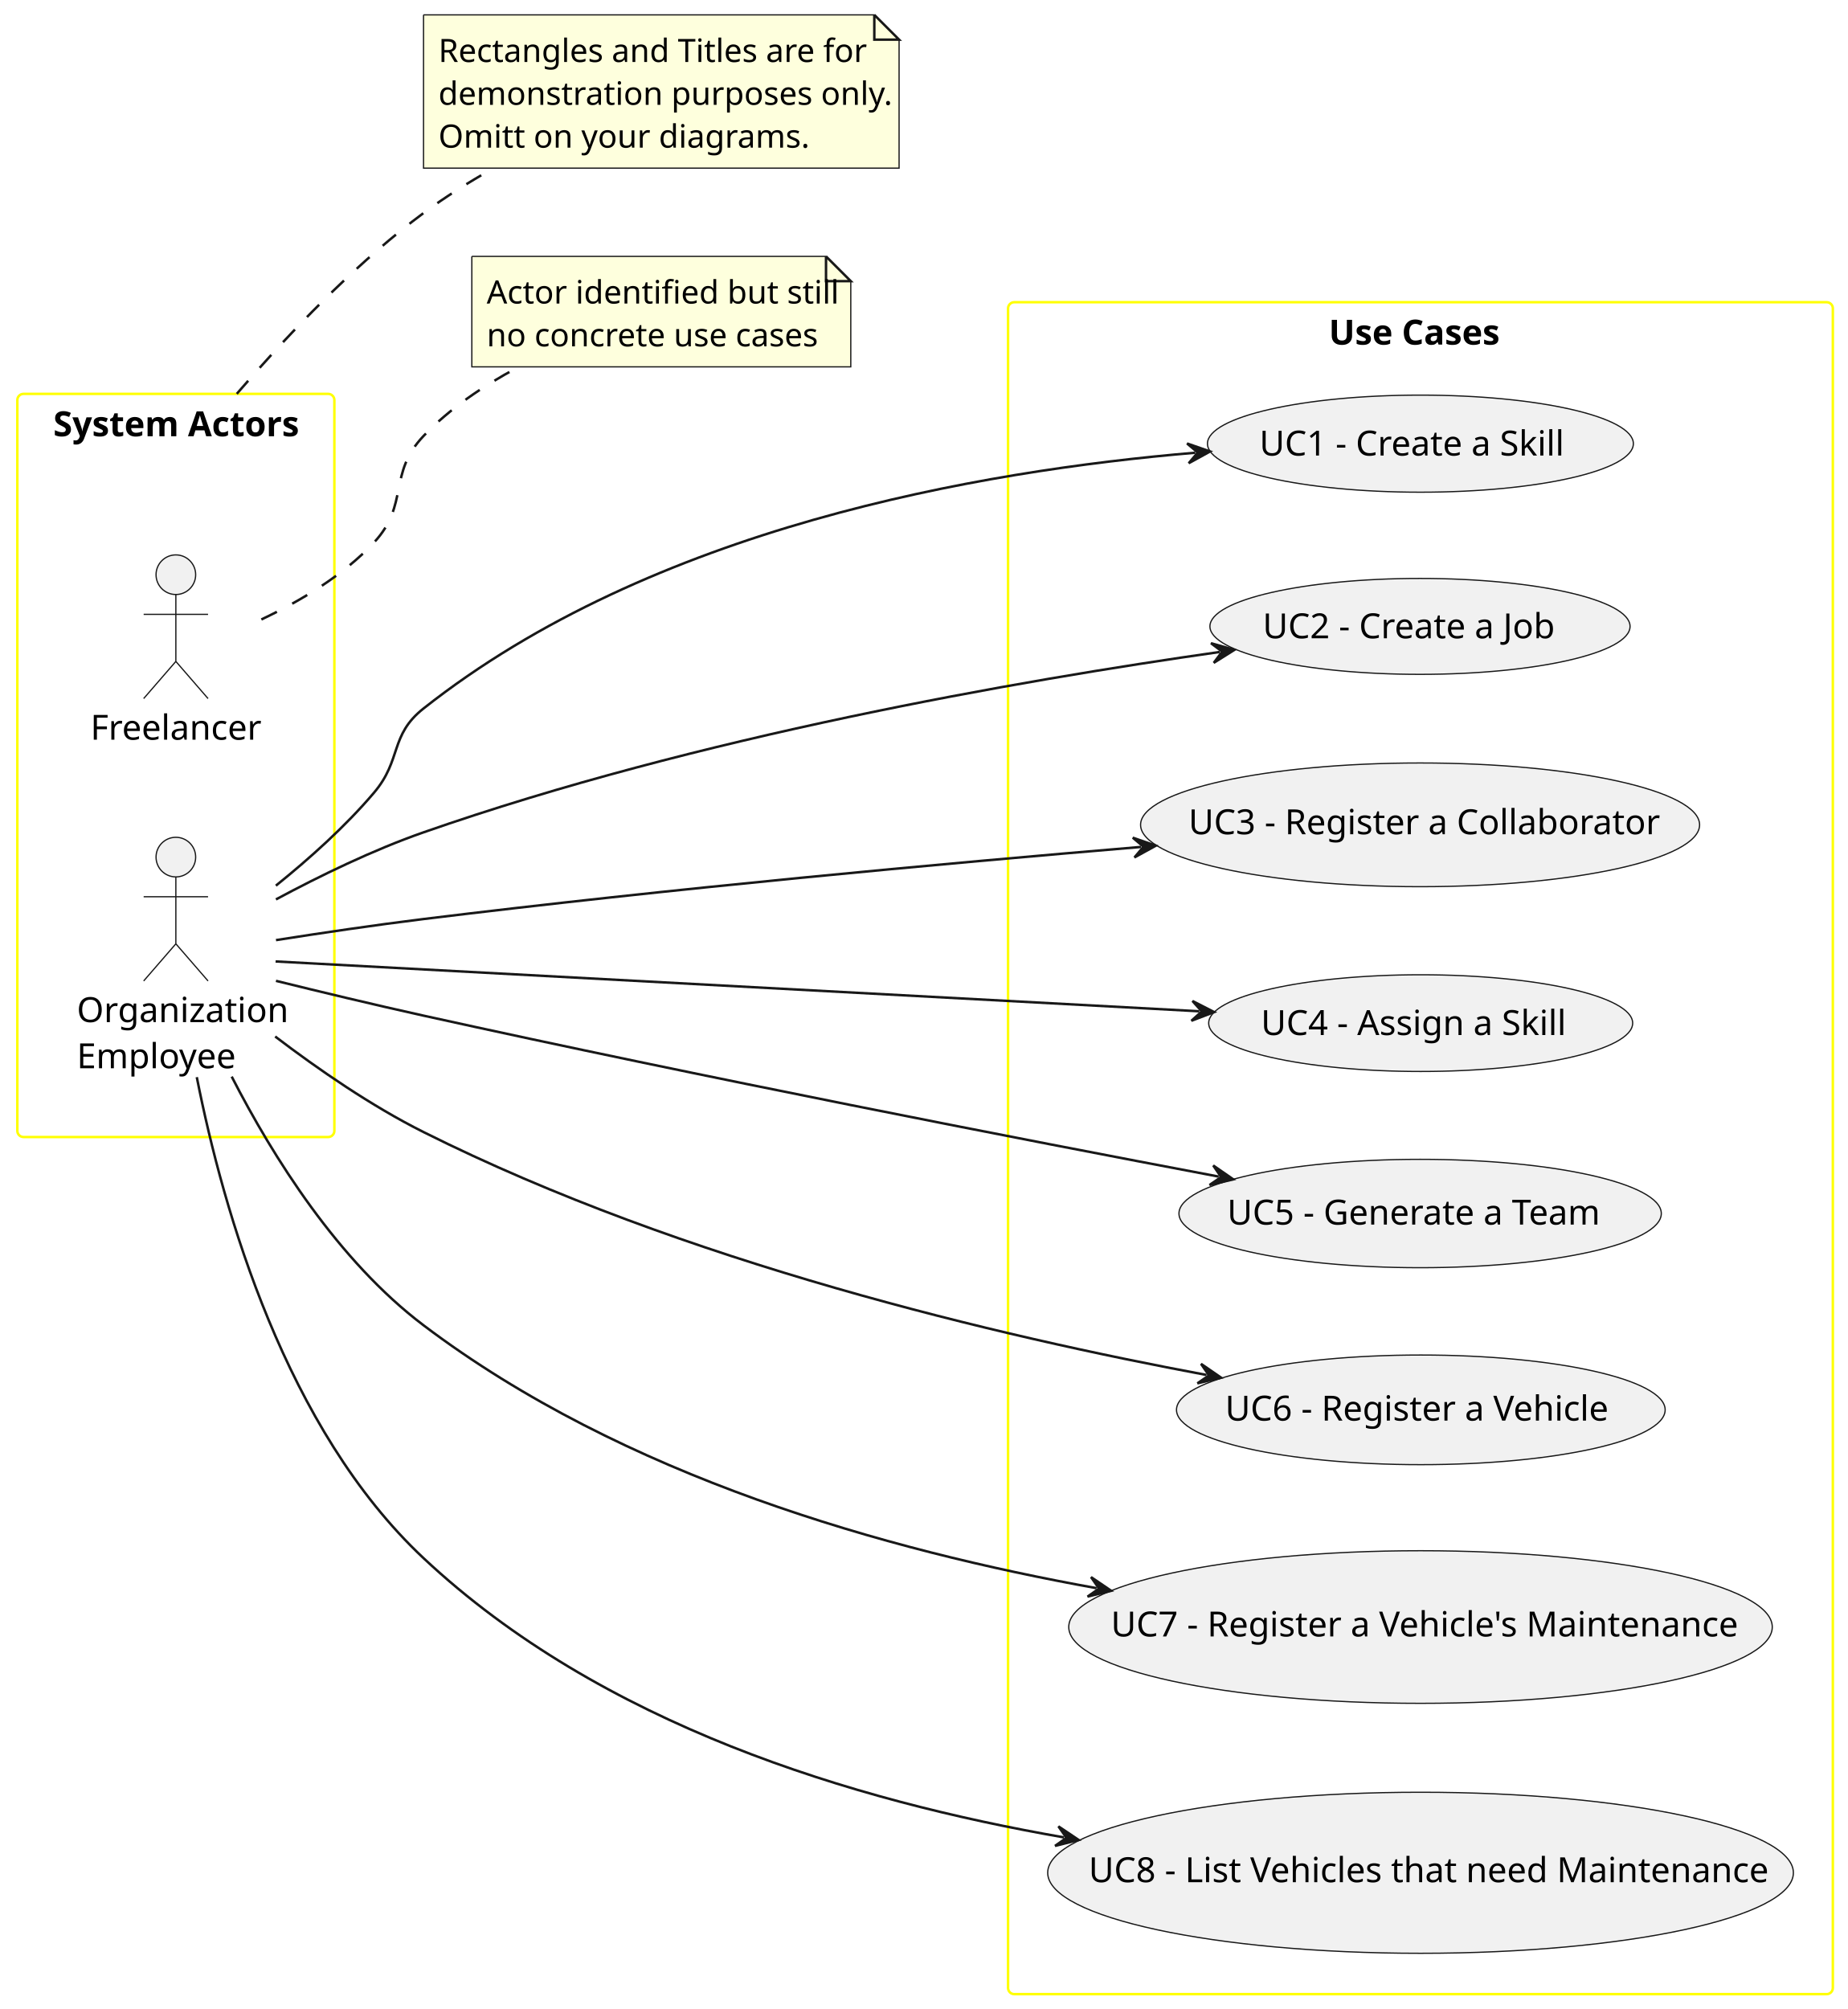
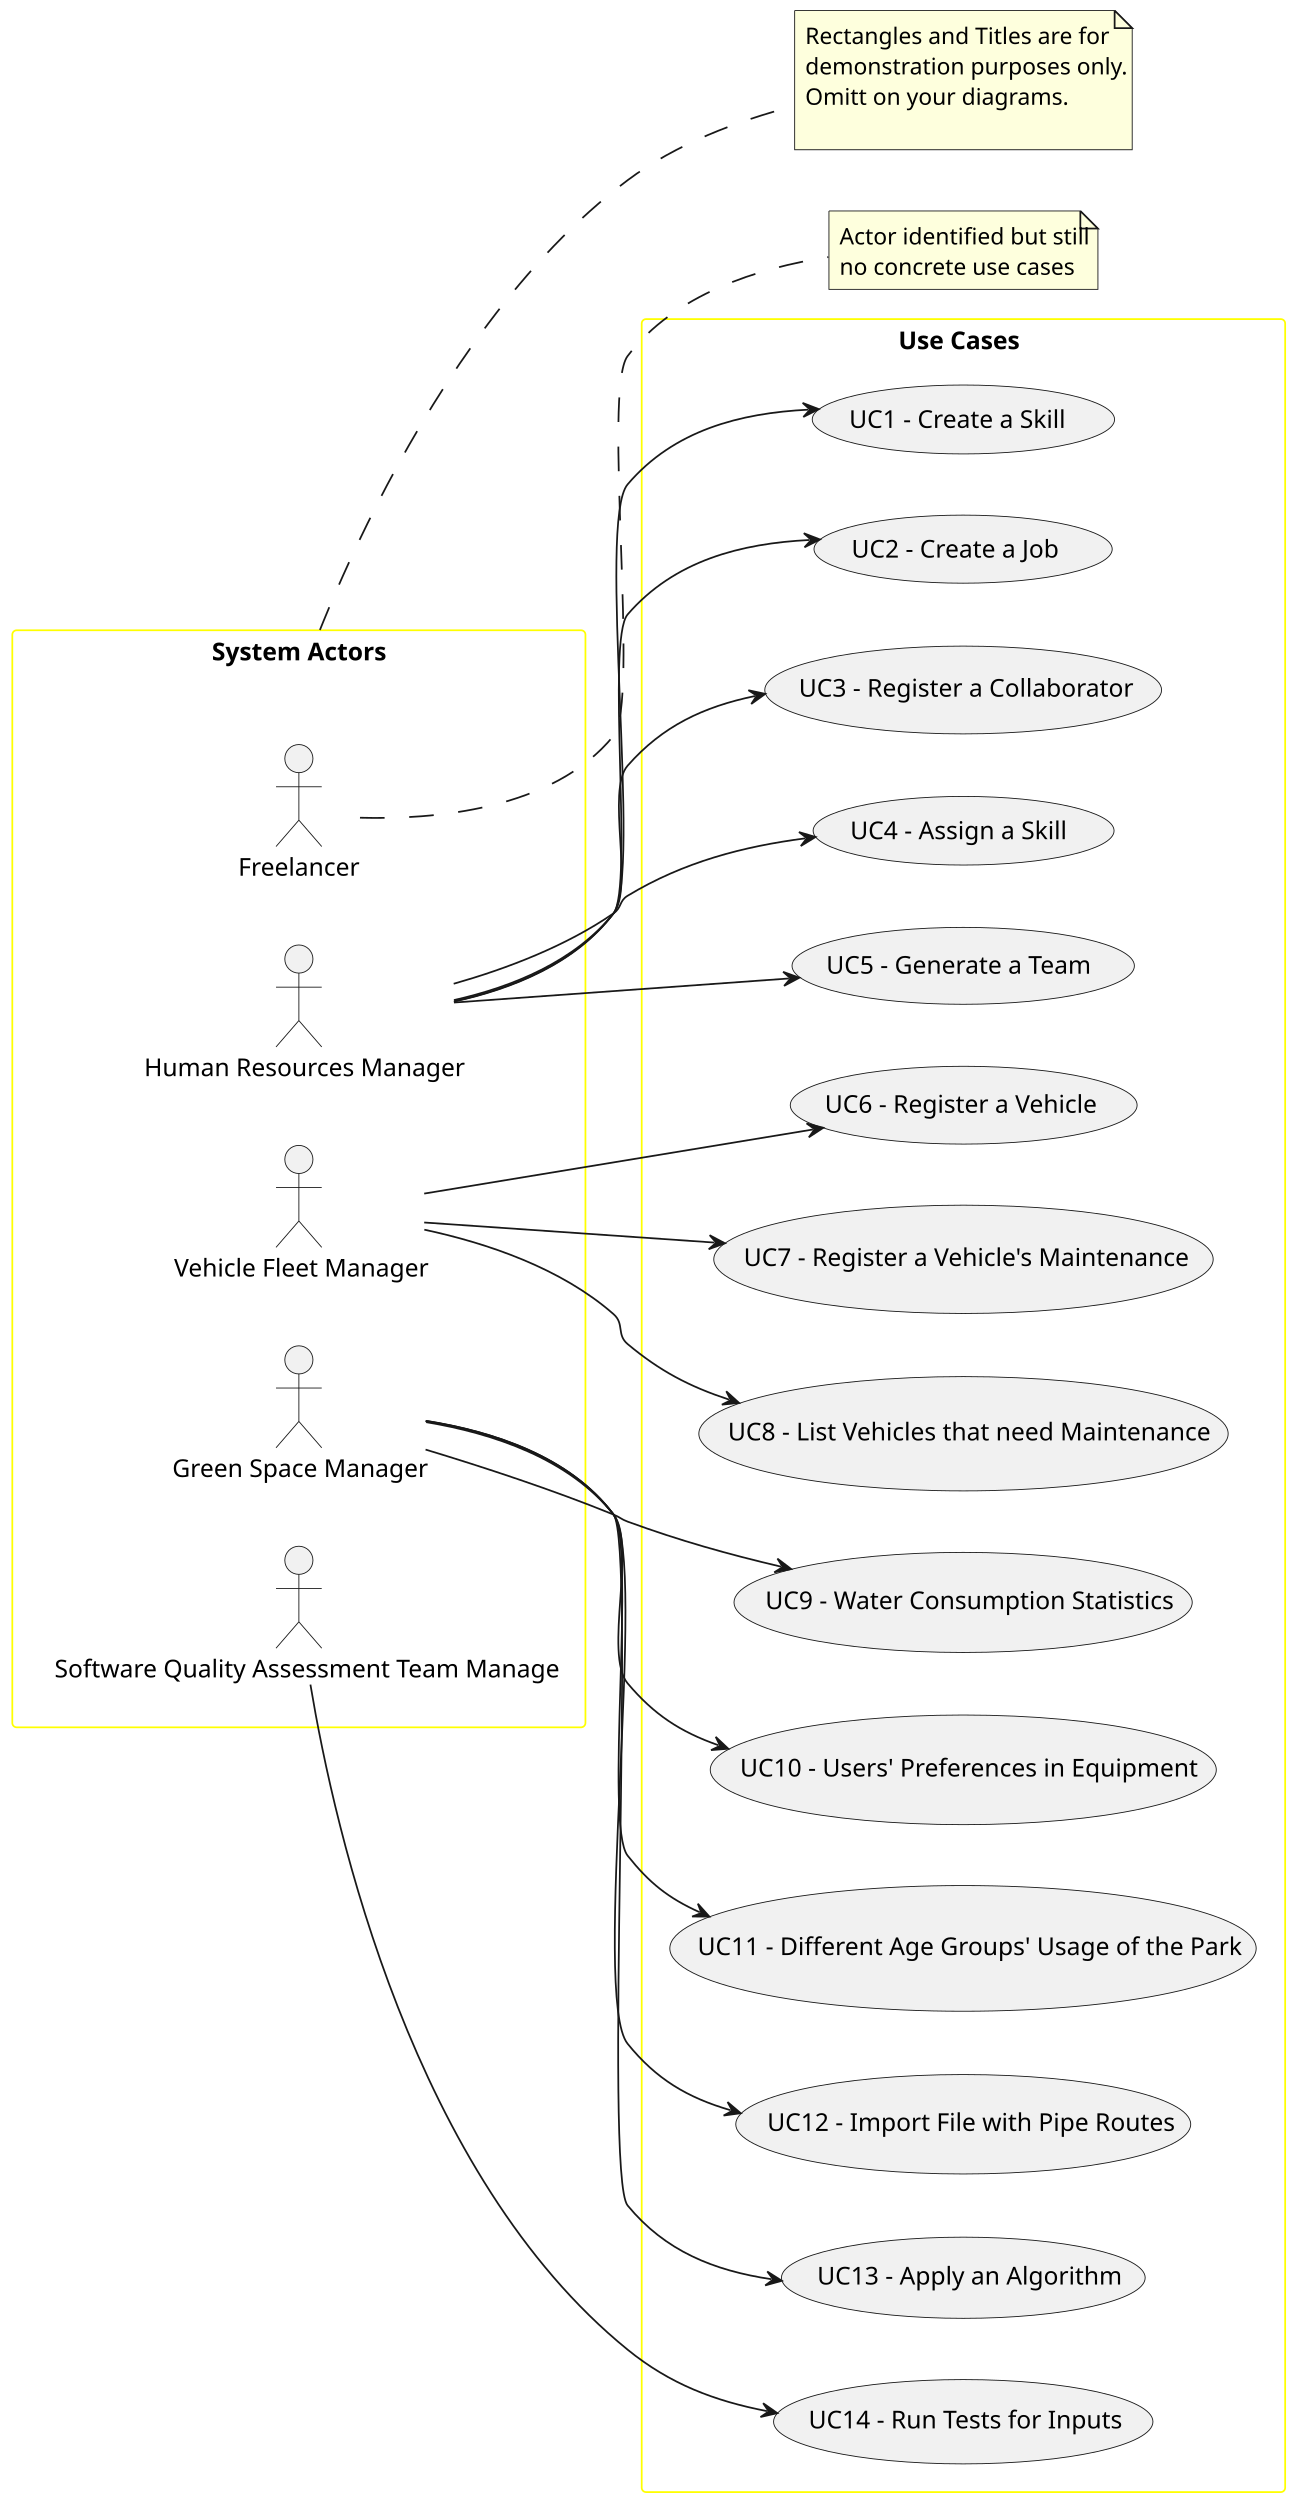
- <svg xmlns="http://www.w3.org/2000/svg" contentStyleType="text/css" height="811px" preserveAspectRatio="none" style="width:746px;height:811px;background:#FFFFFF;" version="1.1" viewBox="0 0 746 811" width="746px" zoomAndPan="magnify">
+ <svg xmlns="http://www.w3.org/2000/svg" contentStyleType="text/css" height="711.5px" preserveAspectRatio="none" style="width:368px;height:711px;background:#FFFFFF;" version="1.1" viewBox="0 0 368 711" width="368.5px" zoomAndPan="magnify">
  <defs />
  <g>
    <g id="cluster_actors">
-       <rect fill="none" height="300" rx="2.5" ry="2.5" style="stroke:#FFFF00;stroke-width:1.0;" width="128" x="7" y="159" />
-       <text fill="#000000" font-family="sans-serif" font-size="14" font-weight="bold" lengthAdjust="spacing" textLength="99" x="21.5" y="176.107">System Actors</text>
+       <rect fill="none" height="312" rx="1.25" ry="1.25" style="stroke:#FFFF00;stroke-width:0.5;" width="163" x="3.5" y="179.25" />
+       <text fill="#000000" font-family="sans-serif" font-size="7" font-weight="bold" lengthAdjust="spacing" textLength="49.5" x="60.25" y="187.804">System Actors</text>
    </g>
    <g id="cluster_usecases">
-       <rect fill="none" height="683" rx="2.5" ry="2.5" style="stroke:#FFFF00;stroke-width:1.0;" width="333" x="407" y="122" />
-       <text fill="#000000" font-family="sans-serif" font-size="14" font-weight="bold" lengthAdjust="spacing" textLength="74" x="536.5" y="139.107">Use Cases</text>
+       <rect fill="none" height="618" rx="1.25" ry="1.25" style="stroke:#FFFF00;stroke-width:0.5;" width="183" x="182.5" y="90.75" />
+       <text fill="#000000" font-family="sans-serif" font-size="7" font-weight="bold" lengthAdjust="spacing" textLength="37" x="255.5" y="99.304">Use Cases</text>
    </g>
    <g id="elem_Freelancer">
-       <ellipse cx="71" cy="232" fill="#F1F1F1" rx="8" ry="8" style="stroke:#181818;stroke-width:0.5;" />
-       <path d="M71,240 L71,267 M58,248 L84,248 M71,267 L58,282 M71,267 L84,282 " fill="none" style="stroke:#181818;stroke-width:0.5;" />
-       <text fill="#000000" font-family="sans-serif" font-size="14" lengthAdjust="spacing" textLength="69" x="36.5" y="298.607">Freelancer</text>
+       <ellipse cx="85" cy="215.75" fill="#F1F1F1" rx="4" ry="4" style="stroke:#181818;stroke-width:0.25;" />
+       <path d="M85,219.75 L85,233.25 M78.5,223.75 L91.5,223.75 M85,233.25 L78.5,240.75 M85,233.25 L91.5,240.75 " fill="none" style="stroke:#181818;stroke-width:0.25;" />
+       <text fill="#000000" font-family="sans-serif" font-size="7" lengthAdjust="spacing" textLength="34.5" x="67.75" y="249.054">Freelancer</text>
    </g>
-     <g id="elem_Employee">
-       <ellipse cx="71" cy="346" fill="#F1F1F1" rx="8" ry="8" style="stroke:#181818;stroke-width:0.5;" />
-       <path d="M71,354 L71,381 M58,362 L84,362 M71,381 L58,396 M71,381 L84,396 " fill="none" style="stroke:#181818;stroke-width:0.5;" />
-       <text fill="#000000" font-family="sans-serif" font-size="14" lengthAdjust="spacing" textLength="80" x="31" y="412.607">Organization</text>
-       <text fill="#000000" font-family="sans-serif" font-size="14" lengthAdjust="spacing" textLength="62" x="31" y="431.228">Employee</text>
+     <g id="elem_HRM">
+       <ellipse cx="85" cy="272.75" fill="#F1F1F1" rx="4" ry="4" style="stroke:#181818;stroke-width:0.25;" />
+       <path d="M85,276.75 L85,290.25 M78.5,280.75 L91.5,280.75 M85,290.25 L78.5,297.75 M85,290.25 L91.5,297.75 " fill="none" style="stroke:#181818;stroke-width:0.25;" />
+       <text fill="#000000" font-family="sans-serif" font-size="7" lengthAdjust="spacing" textLength="88" x="41" y="306.054">Human Resources Manager</text>
+     </g>
+     <g id="elem_VFM">
+       <ellipse cx="85" cy="329.75" fill="#F1F1F1" rx="4" ry="4" style="stroke:#181818;stroke-width:0.25;" />
+       <path d="M85,333.75 L85,347.25 M78.5,337.75 L91.5,337.75 M85,347.25 L78.5,354.75 M85,347.25 L91.5,354.75 " fill="none" style="stroke:#181818;stroke-width:0.25;" />
+       <text fill="#000000" font-family="sans-serif" font-size="7" lengthAdjust="spacing" textLength="71" x="49.5" y="363.054">Vehicle Fleet Manager</text>
+     </g>
+     <g id="elem_GSM">
+       <ellipse cx="85" cy="386.75" fill="#F1F1F1" rx="4" ry="4" style="stroke:#181818;stroke-width:0.25;" />
+       <path d="M85,390.75 L85,404.25 M78.5,394.75 L91.5,394.75 M85,404.25 L78.5,411.75 M85,404.25 L91.5,411.75 " fill="none" style="stroke:#181818;stroke-width:0.25;" />
+       <text fill="#000000" font-family="sans-serif" font-size="7" lengthAdjust="spacing" textLength="72" x="49" y="420.054">Green Space Manager</text>
+     </g>
+     <g id="elem_QAM">
+       <ellipse cx="85" cy="443.75" fill="#F1F1F1" rx="4" ry="4" style="stroke:#181818;stroke-width:0.25;" />
+       <path d="M85,447.75 L85,461.25 M78.5,451.75 L91.5,451.75 M85,461.25 L78.5,468.75 M85,461.25 L91.5,468.75 " fill="none" style="stroke:#181818;stroke-width:0.25;" />
+       <text fill="#000000" font-family="sans-serif" font-size="7" lengthAdjust="spacing" textLength="139" x="15.5" y="477.054">Software Quality Assessment Team Manage</text>
    </g>
    <g id="elem_UC1">
-       <ellipse cx="573.483" cy="179.097" fill="#F1F1F1" rx="85.983" ry="19.597" style="stroke:#181818;stroke-width:0.5;" />
-       <text fill="#000000" font-family="sans-serif" font-size="14" lengthAdjust="spacing" textLength="124" x="508.483" y="183.9">UC1 - Create a Skill</text>
+       <ellipse cx="273.992" cy="119.298" fill="#F1F1F1" rx="42.992" ry="9.798" style="stroke:#181818;stroke-width:0.25;" />
+       <text fill="#000000" font-family="sans-serif" font-size="7" lengthAdjust="spacing" textLength="62" x="241.492" y="121.7">UC1 - Create a Skill</text>
    </g>
    <g id="elem_UC2">
-       <ellipse cx="573.314" cy="252.863" fill="#F1F1F1" rx="84.814" ry="19.363" style="stroke:#181818;stroke-width:0.5;" />
-       <text fill="#000000" font-family="sans-serif" font-size="14" lengthAdjust="spacing" textLength="121" x="509.814" y="257.666">UC2 - Create a Job</text>
+       <ellipse cx="273.907" cy="156.181" fill="#F1F1F1" rx="42.407" ry="9.681" style="stroke:#181818;stroke-width:0.25;" />
+       <text fill="#000000" font-family="sans-serif" font-size="7" lengthAdjust="spacing" textLength="60.5" x="242.157" y="158.583">UC2 - Create a Job</text>
    </g>
    <g id="elem_UC3">
-       <ellipse cx="573.352" cy="332.97" fill="#F1F1F1" rx="112.852" ry="24.97" style="stroke:#181818;stroke-width:0.5;" />
-       <text fill="#000000" font-family="sans-serif" font-size="14" lengthAdjust="spacing" textLength="187" x="479.852" y="336.767">UC3 - Register a Collaborator</text>
+       <ellipse cx="273.926" cy="196.235" fill="#F1F1F1" rx="56.426" ry="12.485" style="stroke:#181818;stroke-width:0.25;" />
+       <text fill="#000000" font-family="sans-serif" font-size="7" lengthAdjust="spacing" textLength="93.5" x="227.176" y="198.134">UC3 - Register a Collaborator</text>
    </g>
    <g id="elem_UC4">
-       <ellipse cx="573.592" cy="413.018" fill="#F1F1F1" rx="85.592" ry="19.518" style="stroke:#181818;stroke-width:0.5;" />
-       <text fill="#000000" font-family="sans-serif" font-size="14" lengthAdjust="spacing" textLength="123" x="509.092" y="417.822">UC4 - Assign a Skill</text>
+       <ellipse cx="274.046" cy="236.259" fill="#F1F1F1" rx="42.796" ry="9.759" style="stroke:#181818;stroke-width:0.25;" />
+       <text fill="#000000" font-family="sans-serif" font-size="7" lengthAdjust="spacing" textLength="61.5" x="241.796" y="238.661">UC4 - Assign a Skill</text>
    </g>
    <g id="elem_UC5">
-       <ellipse cx="573.372" cy="489.875" fill="#F1F1F1" rx="97.373" ry="21.875" style="stroke:#181818;stroke-width:0.5;" />
-       <text fill="#000000" font-family="sans-serif" font-size="14" lengthAdjust="spacing" textLength="152" x="495.46" y="494.345">UC5 - Generate a Team</text>
+       <ellipse cx="273.936" cy="274.687" fill="#F1F1F1" rx="48.686" ry="10.937" style="stroke:#181818;stroke-width:0.25;" />
+       <text fill="#000000" font-family="sans-serif" font-size="7" lengthAdjust="spacing" textLength="76" x="234.98" y="276.923">UC5 - Generate a Team</text>
    </g>
    <g id="elem_UC6">
-       <ellipse cx="573.651" cy="569.13" fill="#F1F1F1" rx="98.651" ry="22.13" style="stroke:#181818;stroke-width:0.5;" />
-       <text fill="#000000" font-family="sans-serif" font-size="14" lengthAdjust="spacing" textLength="155" x="494.638" y="573.47">UC6 - Register a Vehicle</text>
+       <ellipse cx="274.075" cy="314.315" fill="#F1F1F1" rx="49.325" ry="11.065" style="stroke:#181818;stroke-width:0.25;" />
+       <text fill="#000000" font-family="sans-serif" font-size="7" lengthAdjust="spacing" textLength="77.5" x="234.569" y="316.485">UC6 - Register a Vehicle</text>
    </g>
    <g id="elem_UC7">
-       <ellipse cx="573.526" cy="656.805" fill="#F1F1F1" rx="142.026" ry="30.805" style="stroke:#181818;stroke-width:0.5;" />
-       <text fill="#000000" font-family="sans-serif" font-size="14" lengthAdjust="spacing" textLength="250" x="448.526" y="660.602">UC7 - Register a Vehicle's Maintenance</text>
+       <ellipse cx="274.013" cy="358.153" fill="#F1F1F1" rx="71.013" ry="15.403" style="stroke:#181818;stroke-width:0.25;" />
+       <text fill="#000000" font-family="sans-serif" font-size="7" lengthAdjust="spacing" textLength="125" x="211.513" y="360.051">UC7 - Register a Vehicle's Maintenance</text>
    </g>
    <g id="elem_UC8">
-       <ellipse cx="573.537" cy="756.007" fill="#F1F1F1" rx="150.537" ry="32.507" style="stroke:#181818;stroke-width:0.5;" />
-       <text fill="#000000" font-family="sans-serif" font-size="14" lengthAdjust="spacing" textLength="268" x="439.537" y="759.804">UC8 - List Vehicles that need Maintenance</text>
+       <ellipse cx="274.019" cy="407.754" fill="#F1F1F1" rx="75.269" ry="16.254" style="stroke:#181818;stroke-width:0.25;" />
+       <text fill="#000000" font-family="sans-serif" font-size="7" lengthAdjust="spacing" textLength="134" x="207.018" y="409.652">UC8 - List Vehicles that need Maintenance</text>
    </g>
-     <g id="elem_GMN5">
-       <path d="M190.5,103.5 L190.5,148.082 L343.5,148.082 L343.5,113.5 L333.5,103.5 L190.5,103.5 " fill="#FEFFDD" style="stroke:#181818;stroke-width:0.5;" />
-       <path d="M333.5,103.5 L333.5,113.5 L343.5,113.5 L333.5,103.5 " fill="#FEFFDD" style="stroke:#181818;stroke-width:1.0;" />
-       <text fill="#000000" font-family="sans-serif" font-size="13" lengthAdjust="spacing" textLength="132" x="196.5" y="122.528">Actor identified but still</text>
-       <text fill="#000000" font-family="sans-serif" font-size="13" lengthAdjust="spacing" textLength="132" x="196.5" y="139.819">no concrete use cases</text>
+     <g id="elem_UC9">
+       <ellipse cx="273.908" cy="455.732" fill="#F1F1F1" rx="65.158" ry="14.232" style="stroke:#181818;stroke-width:0.25;" />
+       <text fill="#000000" font-family="sans-serif" font-size="7" lengthAdjust="spacing" textLength="112.5" x="217.658" y="457.63">UC9 - Water Consumption Statistics</text>
    </g>
-     <g id="elem_GMN25">
-       <path d="M171,6 L171,67.873 L363,67.873 L363,16 L353,6 L171,6 " fill="#FEFFDD" style="stroke:#181818;stroke-width:0.5;" />
-       <path d="M353,6 L353,16 L363,16 L353,6 " fill="#FEFFDD" style="stroke:#181818;stroke-width:1.0;" />
-       <text fill="#000000" font-family="sans-serif" font-size="13" lengthAdjust="spacing" textLength="165" x="177" y="25.028">Rectangles and Titles are for</text>
-       <text fill="#000000" font-family="sans-serif" font-size="13" lengthAdjust="spacing" textLength="171" x="177" y="42.319">demonstration purposes only.</text>
-       <text fill="#000000" font-family="sans-serif" font-size="13" lengthAdjust="spacing" textLength="140" x="177" y="59.61">Omitt on your diagrams.</text>
+     <g id="elem_UC10">
+       <ellipse cx="273.956" cy="503.341" fill="#F1F1F1" rx="71.956" ry="15.591" style="stroke:#181818;stroke-width:0.25;" />
+       <text fill="#000000" font-family="sans-serif" font-size="7" lengthAdjust="spacing" textLength="127" x="210.456" y="505.24">UC10 - Users' Preferences in Equipment</text>
    </g>
-     <g id="link_Freelancer_GMN5">
-       <path d="M105.52,250.07 C120.92,242.8 138.49,232.45 151,219 C165.35,203.56 156.47,191.27 171,176 C181.54,164.93 195.07,155.82 208.6,148.56 " fill="none" id="Freelancer-GMN5" style="stroke:#181818;stroke-width:1.0;stroke-dasharray:7.0,7.0;" />
+     <g id="elem_UC11">
+       <ellipse cx="273.878" cy="554.126" fill="#F1F1F1" rx="83.378" ry="17.876" style="stroke:#181818;stroke-width:0.25;" />
+       <text fill="#000000" font-family="sans-serif" font-size="7" lengthAdjust="spacing" textLength="151" x="198.378" y="556.024">UC11 - Different Age Groups' Usage of the Park</text>
    </g>
-     <g id="link_Employee_UC1">
-       <path d="M111.38,357.53 C124.86,346.68 139.44,333.63 151,320 C162.34,306.63 157.24,296.87 171,286 C263.28,213.12 394.841,190.175 482.591,182.756 " fill="none" id="Employee-to-UC1" style="stroke:#181818;stroke-width:1.0;" />
-       <polygon fill="#181818" points="488.57,182.25,479.265,179.023,483.588,182.671,479.939,186.994,488.57,182.25" style="stroke:#181818;stroke-width:1.0;" />
+     <g id="elem_UC12">
+       <ellipse cx="273.943" cy="604.139" fill="#F1F1F1" rx="64.693" ry="14.139" style="stroke:#181818;stroke-width:0.25;" />
+       <text fill="#000000" font-family="sans-serif" font-size="7" lengthAdjust="spacing" textLength="111.5" x="218.193" y="606.037">UC12 - Import File with Pipe Routes</text>
    </g>
-     <g id="link_Employee_UC2">
-       <path d="M111.41,363.08 C129.14,353.56 150.64,343.11 171,336 C281.89,297.3 410.68,274.858 492.46,263.188 " fill="none" id="Employee-to-UC2" style="stroke:#181818;stroke-width:1.0;" />
-       <polygon fill="#181818" points="498.4,262.34,488.925,259.651,493.45,263.046,490.055,267.571,498.4,262.34" style="stroke:#181818;stroke-width:1.0;" />
+     <g id="elem_UC13">
+       <ellipse cx="273.97" cy="647.794" fill="#F1F1F1" rx="51.72" ry="11.544" style="stroke:#181818;stroke-width:0.25;" />
+       <text fill="#000000" font-family="sans-serif" font-size="7" lengthAdjust="spacing" textLength="83" x="232.403" y="649.718">UC13 - Apply an Algorithm</text>
    </g>
-     <g id="link_Employee_UC3">
-       <path d="M111.43,379.51 C129.55,376.66 151.33,373.42 171,371 C271.07,358.69 379.621,348.713 460.681,341.893 " fill="none" id="Employee-to-UC3" style="stroke:#181818;stroke-width:1.0;" />
-       <polygon fill="#181818" points="466.66,341.39,457.356,338.159,461.678,341.809,458.027,346.13,466.66,341.39" style="stroke:#181818;stroke-width:1.0;" />
+     <g id="elem_UC14">
+       <ellipse cx="273.948" cy="688.74" fill="#F1F1F1" rx="53.948" ry="11.99" style="stroke:#181818;stroke-width:0.25;" />
+       <text fill="#000000" font-family="sans-serif" font-size="7" lengthAdjust="spacing" textLength="88" x="229.948" y="690.638">UC14 - Run Tests for Inputs</text>
    </g>
-     <g id="link_Employee_UC4">
-       <path d="M111.27,388.12 C192.62,392.51 375.049,402.347 484.229,408.237 " fill="none" id="Employee-to-UC4" style="stroke:#181818;stroke-width:1.0;" />
-       <polygon fill="#181818" points="490.22,408.56,481.449,404.081,485.227,408.291,481.018,412.069,490.22,408.56" style="stroke:#181818;stroke-width:1.0;" />
+     <g id="elem_GMN8">
+       <path d="M235.75,60 L235.75,82.291 L312.25,82.291 L312.25,65 L307.25,60 L235.75,60 " fill="#FEFFDD" style="stroke:#181818;stroke-width:0.25;" />
+       <path d="M307.25,60 L307.25,65 L312.25,65 L307.25,60 " fill="#FEFFDD" style="stroke:#181818;stroke-width:0.5;" />
+       <text fill="#000000" font-family="sans-serif" font-size="6.5" lengthAdjust="spacing" textLength="66" x="238.75" y="69.514">Actor identified but still</text>
+       <text fill="#000000" font-family="sans-serif" font-size="6.5" lengthAdjust="spacing" textLength="66" x="238.75" y="78.16">no concrete use cases</text>
    </g>
-     <g id="link_Employee_UC5">
-       <path d="M111.42,395.95 C129.53,400.42 151.31,405.65 171,410 C284.65,435.09 411.285,459.695 492.045,474.975 " fill="none" id="Employee-to-UC5" style="stroke:#181818;stroke-width:1.0;" />
-       <polygon fill="#181818" points="497.94,476.09,489.841,470.487,493.027,475.161,488.353,478.347,497.94,476.09" style="stroke:#181818;stroke-width:1.0;" />
+     <g id="elem_GMN40">
+       <path d="M226,3 L226,42.582 L322,42.582 L322,8 L317,3 L226,3 " fill="#FEFFDD" style="stroke:#181818;stroke-width:0.25;" />
+       <path d="M317,3 L317,8 L322,8 L317,3 " fill="#FEFFDD" style="stroke:#181818;stroke-width:0.5;" />
+       <text fill="#000000" font-family="sans-serif" font-size="6.5" lengthAdjust="spacing" textLength="82.5" x="229" y="12.514">Rectangles and Titles are for</text>
+       <text fill="#000000" font-family="sans-serif" font-size="6.5" lengthAdjust="spacing" textLength="85.5" x="229" y="21.16">demonstration purposes only.</text>
+       <text fill="#000000" font-family="sans-serif" font-size="6.5" lengthAdjust="spacing" textLength="70" x="229" y="29.805">Omitt on your diagrams.</text>
+       <text fill="#000000" font-family="sans-serif" font-size="6.5" lengthAdjust="spacing" textLength="2" x="229" y="38.451"> </text>
    </g>
-     <g id="link_Employee_UC6">
-       <path d="M111.1,418.42 C128.6,431.75 150.01,446.49 171,457 C276.16,509.63 403.692,539.469 487.132,555.049 " fill="none" id="Employee-to-UC6" style="stroke:#181818;stroke-width:1.0;" />
-       <polygon fill="#181818" points="493.03,556.15,484.917,550.566,488.115,555.232,483.449,558.43,493.03,556.15" style="stroke:#181818;stroke-width:1.0;" />
+     <g id="link_Freelancer_GMN8">
+       <path d="M102.38,232.56 C122.99,233.12 157.23,230.49 174.5,209.25 C182.075,199.935 171.225,110.805 178.5,101.25 C191.81,83.775 215.295,76.255 235.585,73.115 " fill="none" id="Freelancer-GMN8" style="stroke:#181818;stroke-width:0.5;stroke-dasharray:7.0,7.0;" />
    </g>
-     <g id="link_Employee_UC7">
-       <path d="M93.55,434.61 C110.33,467.28 136.56,508.97 171,535 C251.94,596.16 357.715,625.817 442.745,641.117 " fill="none" id="Employee-to-UC7" style="stroke:#181818;stroke-width:1.0;" />
-       <polygon fill="#181818" points="448.65,642.18,440.501,636.649,443.729,641.294,439.084,644.523,448.65,642.18" style="stroke:#181818;stroke-width:1.0;" />
+     <g id="link_HRM_UC1">
+       <path d="M129.06,284.86 C145.965,281.19 163.795,273.925 174.5,259.75 C182.675,248.925 169.705,148.075 178.5,137.75 C191.63,122.335 210.454,117.486 229.869,116.51 " fill="none" id="HRM-to-UC1" style="stroke:#181818;stroke-width:0.5;" />
+       <polygon fill="#181818" points="232.865,116.36,228.27,114.588,230.368,116.485,228.471,118.583,232.865,116.36" style="stroke:#181818;stroke-width:0.5;" />
    </g>
-     <g id="link_Employee_UC8">
-       <path d="M79.45,434.83 C90.27,489.42 115.48,576.99 171,629 C242.76,696.23 344.029,726.841 429.609,741.731 " fill="none" id="Employee-to-UC8" style="stroke:#181818;stroke-width:1.0;" />
-       <polygon fill="#181818" points="435.52,742.76,427.339,737.277,430.594,741.903,425.968,745.158,435.52,742.76" style="stroke:#181818;stroke-width:1.0;" />
+     <g id="link_HRM_UC2">
+       <path d="M129.195,284.735 C146.01,281.035 163.74,273.785 174.5,259.75 C180.25,252.245 172.315,181.905 178.5,174.75 C191.795,159.37 210.749,154.544 230.204,153.574 " fill="none" id="HRM-to-UC2" style="stroke:#181818;stroke-width:0.5;" />
+       <polygon fill="#181818" points="233.2,153.425,228.606,151.652,230.703,153.549,228.805,155.647,233.2,153.425" style="stroke:#181818;stroke-width:0.5;" />
    </g>
-     <g id="link_actors_GMN25">
-       <path d="M95.604,158.991 C95.732,158.842 95.86,158.693 95.989,158.543 C96.247,158.244 96.506,157.943 96.767,157.64 C98.857,155.222 101.051,152.714 103.34,150.137 C121.653,129.525 146.025,104.525 171,86 C179.64,79.59 189.25,73.56 198.93,68.09 " fill="none" id="actors-GMN25" style="stroke:#181818;stroke-width:1.0;stroke-dasharray:7.0,7.0;" />
+     <g id="link_HRM_UC3">
+       <path d="M129.095,284.425 C145.79,280.67 163.46,273.46 174.5,259.75 C180.38,252.45 172.305,224.79 178.5,217.75 C188.44,206.45 200.019,201.024 214.719,197.949 " fill="none" id="HRM-to-UC3" style="stroke:#181818;stroke-width:0.5;" />
+       <polygon fill="#181818" points="217.655,197.335,212.841,196.299,215.208,197.847,213.66,200.214,217.655,197.335" style="stroke:#181818;stroke-width:0.5;" />
+     </g>
+     <g id="link_HRM_UC4">
+       <path d="M129.03,279.78 C144.305,275.44 161.005,269.045 174.5,259.75 C176.845,258.135 176.065,256.225 178.5,254.75 C194.455,245.095 211.46,240.725 228.975,238.43 " fill="none" id="HRM-to-UC4" style="stroke:#181818;stroke-width:0.5;" />
+       <polygon fill="#181818" points="231.95,238.04,227.228,236.642,229.471,238.365,227.748,240.608,231.95,238.04" style="stroke:#181818;stroke-width:0.5;" />
+     </g>
+     <g id="link_HRM_UC5">
+       <path d="M129.105,285.12 C158.555,283.005 194.383,280.43 224.353,278.28 " fill="none" id="HRM-to-UC5" style="stroke:#181818;stroke-width:0.5;" />
+       <polygon fill="#181818" points="227.345,278.065,222.713,276.392,224.851,278.244,223,280.382,227.345,278.065" style="stroke:#181818;stroke-width:0.5;" />
+     </g>
+     <g id="link_VFM_UC6">
+       <path d="M120.64,339.455 C152.895,334.135 197.665,326.753 231.185,321.228 " fill="none" id="VFM-to-UC6" style="stroke:#181818;stroke-width:0.5;" />
+       <polygon fill="#181818" points="234.145,320.74,229.38,319.498,231.678,321.147,230.03,323.445,234.145,320.74" style="stroke:#181818;stroke-width:0.5;" />
+     </g>
+     <g id="link_VFM_UC7">
+       <path d="M120.64,347.68 C144.66,349.34 174.262,351.388 203.187,353.388 " fill="none" id="VFM-to-UC7" style="stroke:#181818;stroke-width:0.5;" />
+       <polygon fill="#181818" points="206.18,353.595,201.829,351.289,203.686,353.423,201.553,355.28,206.18,353.595" style="stroke:#181818;stroke-width:0.5;" />
+     </g>
+     <g id="link_VFM_UC8">
+       <path d="M120.68,349.72 C138.545,353.55 159.565,360.64 174.5,373.75 C177.64,376.505 175.3,379.57 178.5,382.25 C187.605,389.865 195.916,394.287 207.351,398.052 " fill="none" id="VFM-to-UC8" style="stroke:#181818;stroke-width:0.5;" />
+       <polygon fill="#181818" points="210.2,398.99,206.551,395.683,207.825,398.208,205.3,399.482,210.2,398.99" style="stroke:#181818;stroke-width:0.5;" />
+     </g>
+     <g id="link_GSM_UC9">
+       <path d="M121.03,412.26 C137.505,417.245 157.22,423.71 174.5,430.75 C176.34,431.5 176.635,432.065 178.5,432.75 C193.32,438.17 206.99,442.003 222.11,445.558 " fill="none" id="GSM-to-UC9" style="stroke:#181818;stroke-width:0.5;" />
+       <polygon fill="#181818" points="225.03,446.245,221.107,443.268,222.596,445.673,220.192,447.162,225.03,446.245" style="stroke:#181818;stroke-width:0.5;" />
+     </g>
+     <g id="link_GSM_UC10">
+       <path d="M121.195,404.46 C140.015,407.6 161.775,414.75 174.5,430.75 C181.165,439.125 171.6,470.57 178.5,478.75 C185.97,487.605 193.34,492.483 204.3,496.343 " fill="none" id="GSM-to-UC10" style="stroke:#181818;stroke-width:0.5;" />
+       <polygon fill="#181818" points="207.13,497.34,203.55,493.959,204.772,496.51,202.221,497.732,207.13,497.34" style="stroke:#181818;stroke-width:0.5;" />
+     </g>
+     <g id="link_GSM_UC11">
+       <path d="M121.01,404.18 C140.01,407.22 162.015,414.36 174.5,430.75 C181.035,439.33 171.8,519.295 178.5,527.75 C184.615,535.465 190.037,539.828 199.017,543.853 " fill="none" id="GSM-to-UC11" style="stroke:#181818;stroke-width:0.5;" />
+       <polygon fill="#181818" points="201.755,545.08,198.467,541.414,199.474,544.058,196.831,545.064,201.755,545.08" style="stroke:#181818;stroke-width:0.5;" />
+     </g>
+     <g id="link_GSM_UC12">
+       <path d="M121.1,404.11 C140.135,407.125 162.135,414.27 174.5,430.75 C184.54,444.13 167.985,568.24 178.5,581.25 C186.61,591.28 195.395,596.539 207.795,600.159 " fill="none" id="GSM-to-UC12" style="stroke:#181818;stroke-width:0.5;" />
+       <polygon fill="#181818" points="210.675,601,206.916,597.819,208.275,600.299,205.795,601.659,210.675,601" style="stroke:#181818;stroke-width:0.5;" />
+     </g>
+     <g id="link_GSM_UC13">
+       <path d="M121.14,404.085 C140.185,407.085 162.185,414.23 174.5,430.75 C181.025,439.505 171.555,618.825 178.5,627.25 C189.175,640.205 202.938,645.739 219.403,648.214 " fill="none" id="GSM-to-UC13" style="stroke:#181818;stroke-width:0.5;" />
+       <polygon fill="#181818" points="222.37,648.66,218.217,646.013,219.898,648.288,217.623,649.969,222.37,648.66" style="stroke:#181818;stroke-width:0.5;" />
+     </g>
+     <g id="link_QAM_UC14">
+       <path d="M88.285,479.095 C95.27,521.005 117.55,618.725 178.5,668.25 C190.48,677.985 203.09,682.809 218.13,685.724 " fill="none" id="QAM-to-UC14" style="stroke:#181818;stroke-width:0.5;" />
+       <polygon fill="#181818" points="221.075,686.295,217.038,683.475,218.621,685.819,216.277,687.402,221.075,686.295" style="stroke:#181818;stroke-width:0.5;" />
+     </g>
+     <g id="link_actors_GMN40">
+       <path d="M90.983,179.168 C91.1,178.876 91.219,178.581 91.34,178.282 C91.582,177.685 91.831,177.073 92.087,176.448 C96.192,166.439 102.193,152.907 110.026,138.074 C125.692,108.409 148.688,73.54 178.5,51.25 C192.22,40.99 209.63,34.4 225.78,30.18 " fill="none" id="actors-GMN40" style="stroke:#181818;stroke-width:0.5;stroke-dasharray:7.0,7.0;" />
    </g>
  </g>
</svg>
